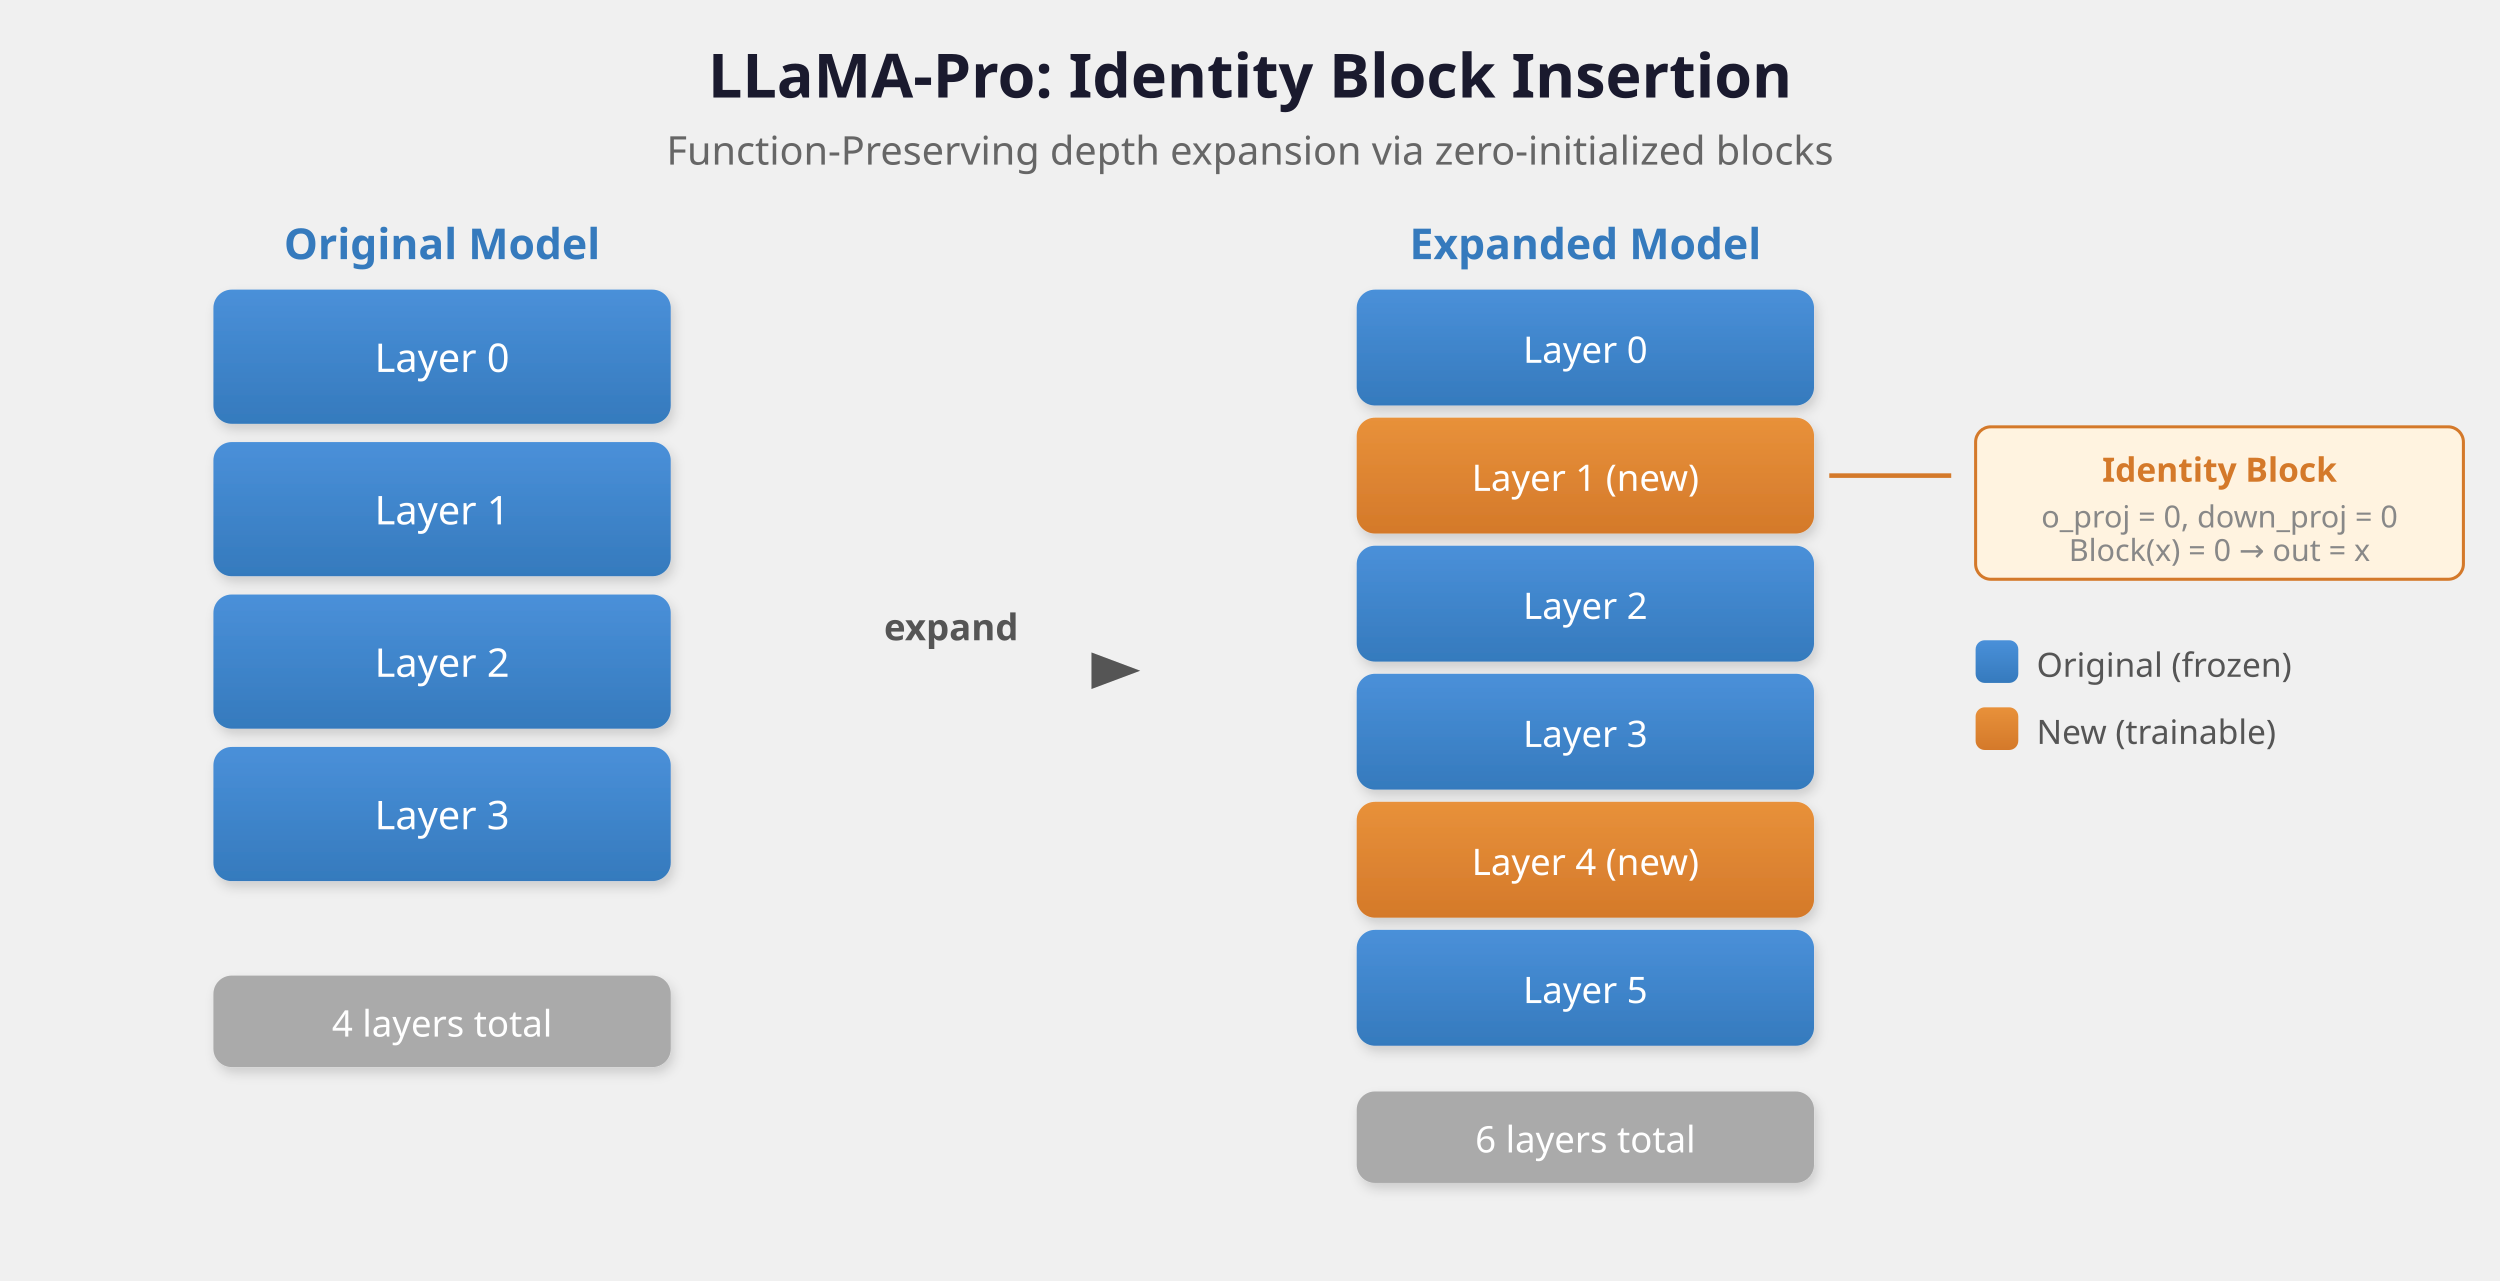
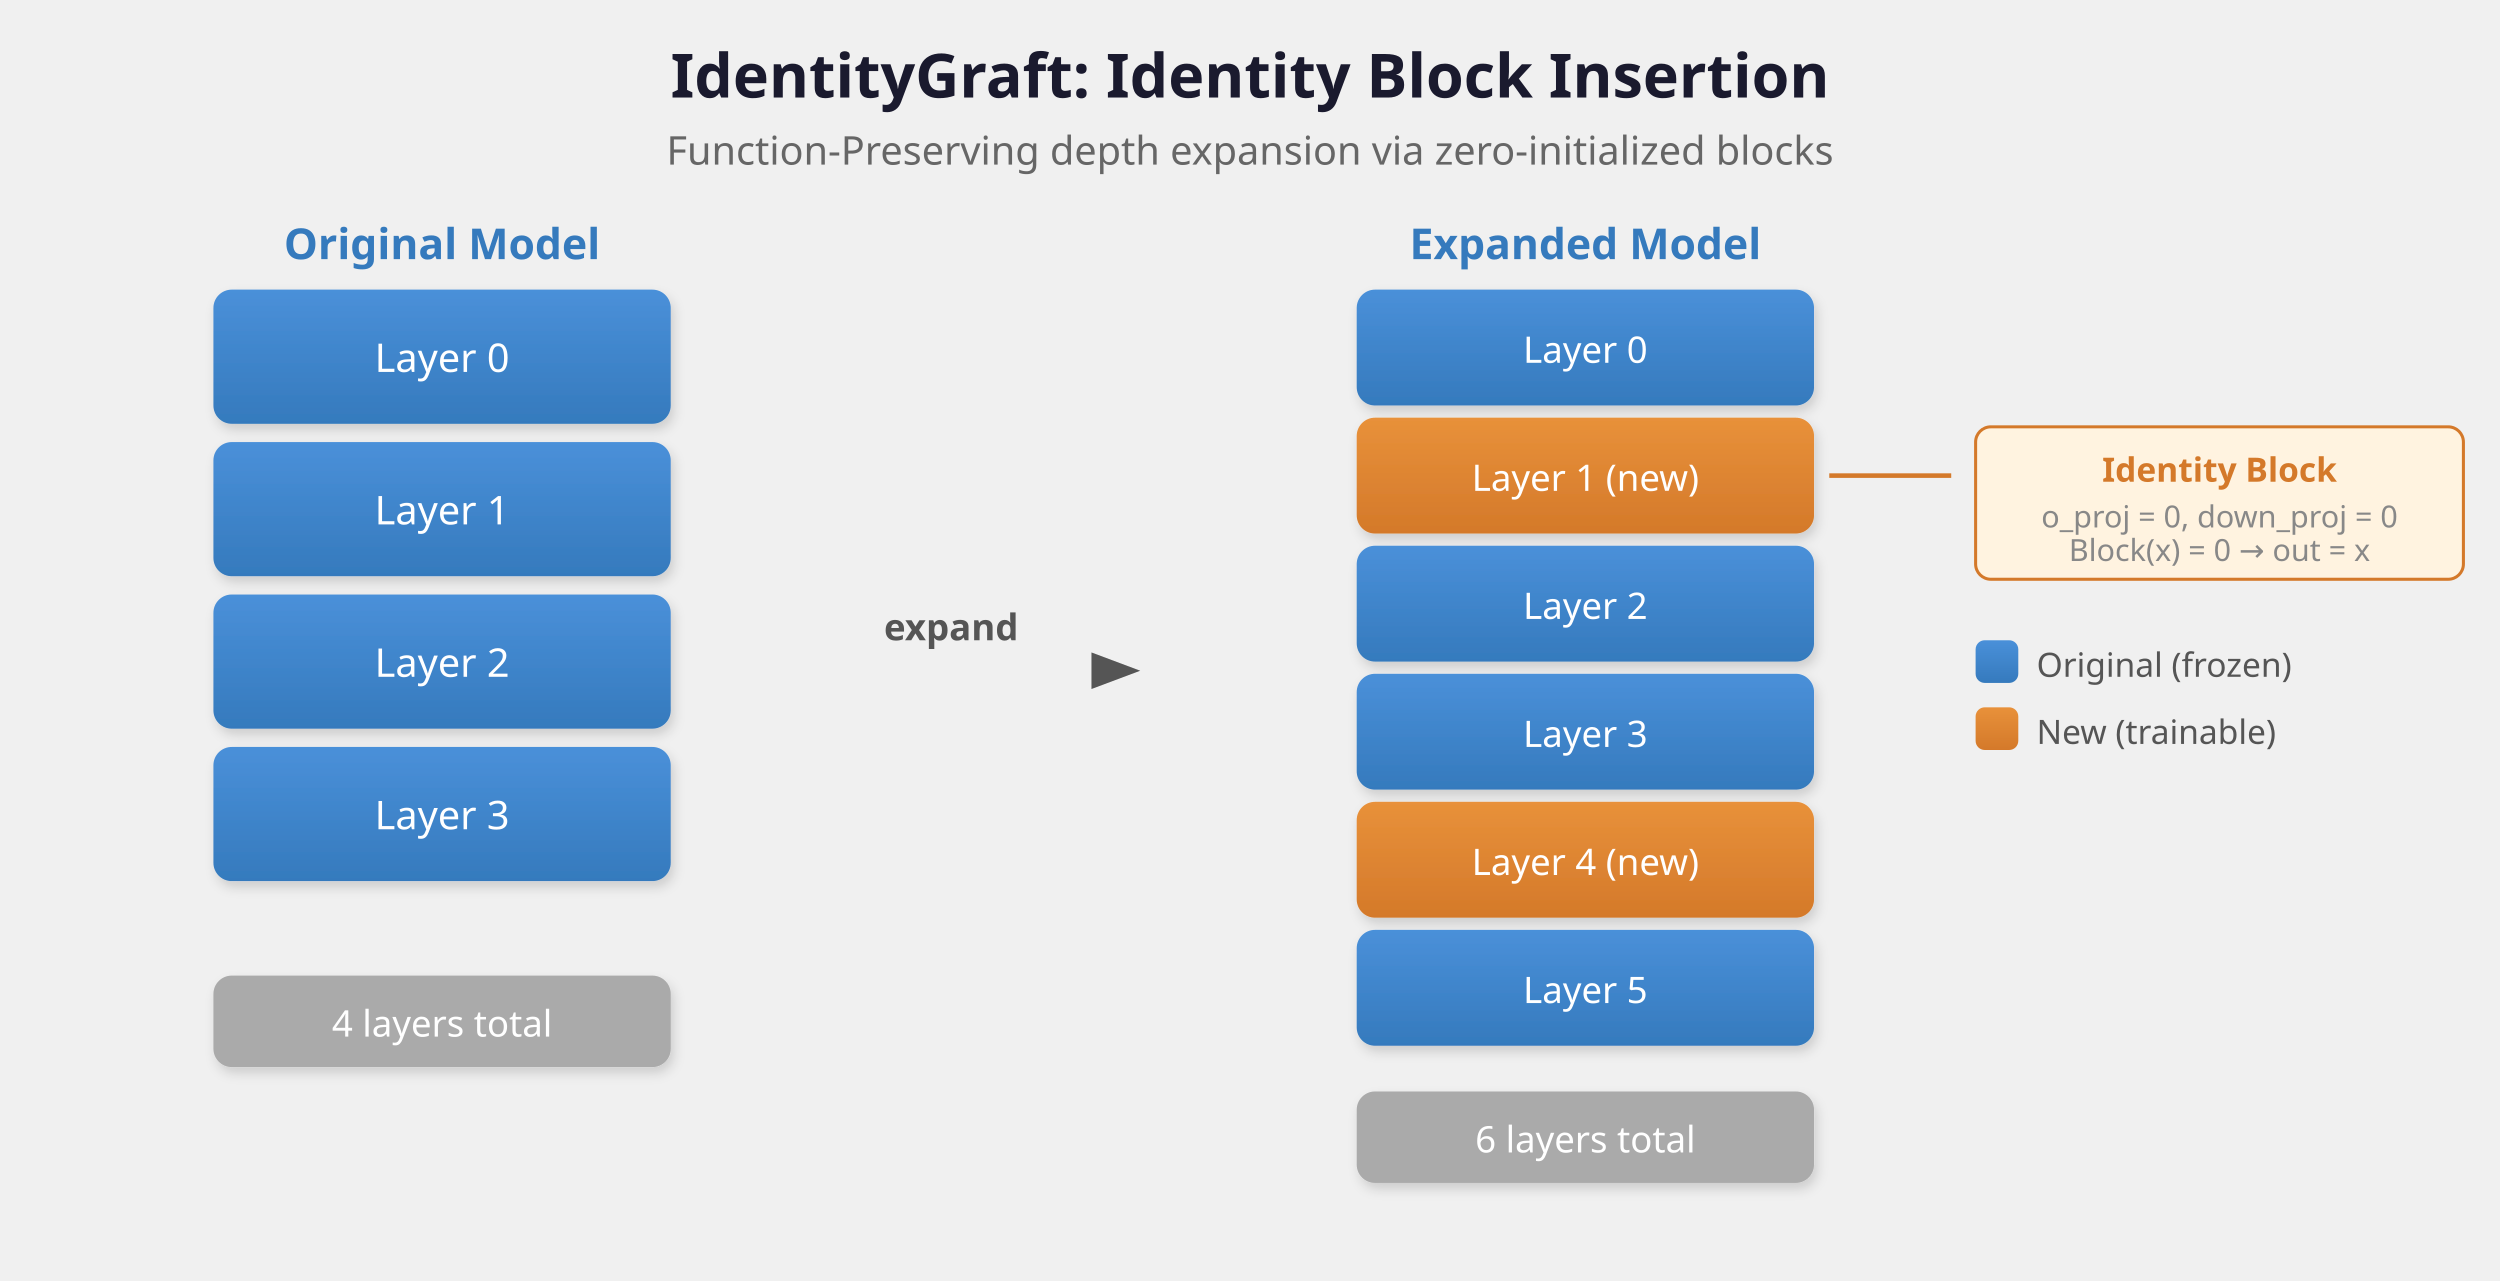
<svg xmlns="http://www.w3.org/2000/svg" viewBox="0 0 820 420" font-family="'Segoe UI',system-ui,sans-serif">
  <defs>
    <linearGradient id="origG" x1="0" y1="0" x2="0" y2="1">
      <stop offset="0%" stop-color="#4A90D9" />
      <stop offset="100%" stop-color="#357ABD" />
    </linearGradient>
    <linearGradient id="newG" x1="0" y1="0" x2="0" y2="1">
      <stop offset="0%" stop-color="#E8913A" />
      <stop offset="100%" stop-color="#D4792A" />
    </linearGradient>
    <linearGradient id="arrowG" x1="0" y1="0" x2="1" y2="0">
      <stop offset="0%" stop-color="#888" />
      <stop offset="100%" stop-color="#555" />
    </linearGradient>
    <filter id="shadow">
      <feDropShadow dx="1" dy="2" stdDeviation="2" flood-opacity="0.15" />
    </filter>
  </defs>
-   <text x="410" y="32" text-anchor="middle" font-size="20" font-weight="700" fill="#1a1a2e">LLaMA-Pro: Identity Block Insertion</text>
+   <text x="410" y="32" text-anchor="middle" font-size="20" font-weight="700" fill="#1a1a2e">IdentityGraft: Identity Block Insertion</text>
  <text x="410" y="54" text-anchor="middle" font-size="13" fill="#666">Function-Preserving depth expansion via zero-initialized blocks</text>
  <text x="145" y="85" text-anchor="middle" font-size="14" font-weight="600" fill="#357ABD">Original Model</text>
  <g filter="url(#shadow)">
    <rect x="70" y="95" width="150" height="44" rx="6" fill="url(#origG)" />
    <text x="145" y="122" text-anchor="middle" font-size="13" fill="#fff" font-weight="500">Layer 0</text>
    <rect x="70" y="145" width="150" height="44" rx="6" fill="url(#origG)" />
    <text x="145" y="172" text-anchor="middle" font-size="13" fill="#fff" font-weight="500">Layer 1</text>
    <rect x="70" y="195" width="150" height="44" rx="6" fill="url(#origG)" />
    <text x="145" y="222" text-anchor="middle" font-size="13" fill="#fff" font-weight="500">Layer 2</text>
    <rect x="70" y="245" width="150" height="44" rx="6" fill="url(#origG)" />
    <text x="145" y="272" text-anchor="middle" font-size="13" fill="#fff" font-weight="500">Layer 3</text>
    <rect x="70" y="320" width="150" height="30" rx="6" fill="#aaa" />
    <text x="145" y="340" text-anchor="middle" font-size="12" fill="#fff">4 layers total</text>
  </g>
  <g>
    <line x1="250" y1="220" x2="360" y2="220" stroke="url(#arrowG)" stroke-width="2.5" stroke-dasharray="6,4" />
    <polygon points="358,214 374,220 358,226" fill="#555" />
    <text x="312" y="210" text-anchor="middle" font-size="12" fill="#555" font-weight="600">expand</text>
  </g>
  <text x="520" y="85" text-anchor="middle" font-size="14" font-weight="600" fill="#357ABD">Expanded Model</text>
  <g filter="url(#shadow)">
    <rect x="445" y="95" width="150" height="38" rx="6" fill="url(#origG)" />
    <text x="520" y="119" text-anchor="middle" font-size="12" fill="#fff">Layer 0</text>
    <rect x="445" y="137" width="150" height="38" rx="6" fill="url(#newG)" />
    <text x="520" y="161" text-anchor="middle" font-size="12" fill="#fff">Layer 1 (new)</text>
    <rect x="445" y="179" width="150" height="38" rx="6" fill="url(#origG)" />
    <text x="520" y="203" text-anchor="middle" font-size="12" fill="#fff">Layer 2</text>
    <rect x="445" y="221" width="150" height="38" rx="6" fill="url(#origG)" />
    <text x="520" y="245" text-anchor="middle" font-size="12" fill="#fff">Layer 3</text>
    <rect x="445" y="263" width="150" height="38" rx="6" fill="url(#newG)" />
    <text x="520" y="287" text-anchor="middle" font-size="12" fill="#fff">Layer 4 (new)</text>
    <rect x="445" y="305" width="150" height="38" rx="6" fill="url(#origG)" />
    <text x="520" y="329" text-anchor="middle" font-size="12" fill="#fff">Layer 5</text>
    <rect x="445" y="358" width="150" height="30" rx="6" fill="#aaa" />
    <text x="520" y="378" text-anchor="middle" font-size="12" fill="#fff">6 layers total</text>
  </g>
  <line x1="600" y1="156" x2="640" y2="156" stroke="#D4792A" stroke-width="1.5" />
  <g transform="translate(648, 140)">
    <rect width="160" height="50" rx="5" fill="#FFF3E0" stroke="#D4792A" stroke-width="1" />
    <text x="80" y="18" text-anchor="middle" font-size="11" fill="#D4792A" font-weight="600">Identity Block</text>
    <text x="80" y="33" text-anchor="middle" font-size="10" fill="#888">o_proj = 0, down_proj = 0</text>
    <text x="80" y="44" text-anchor="middle" font-size="10" fill="#888">Block(x) = 0 → out = x</text>
  </g>
  <rect x="648" y="210" width="14" height="14" rx="3" fill="url(#origG)" />
  <text x="668" y="222" font-size="11" fill="#555">Original (frozen)</text>
  <rect x="648" y="232" width="14" height="14" rx="3" fill="url(#newG)" />
  <text x="668" y="244" font-size="11" fill="#555">New (trainable)</text>
</svg>
